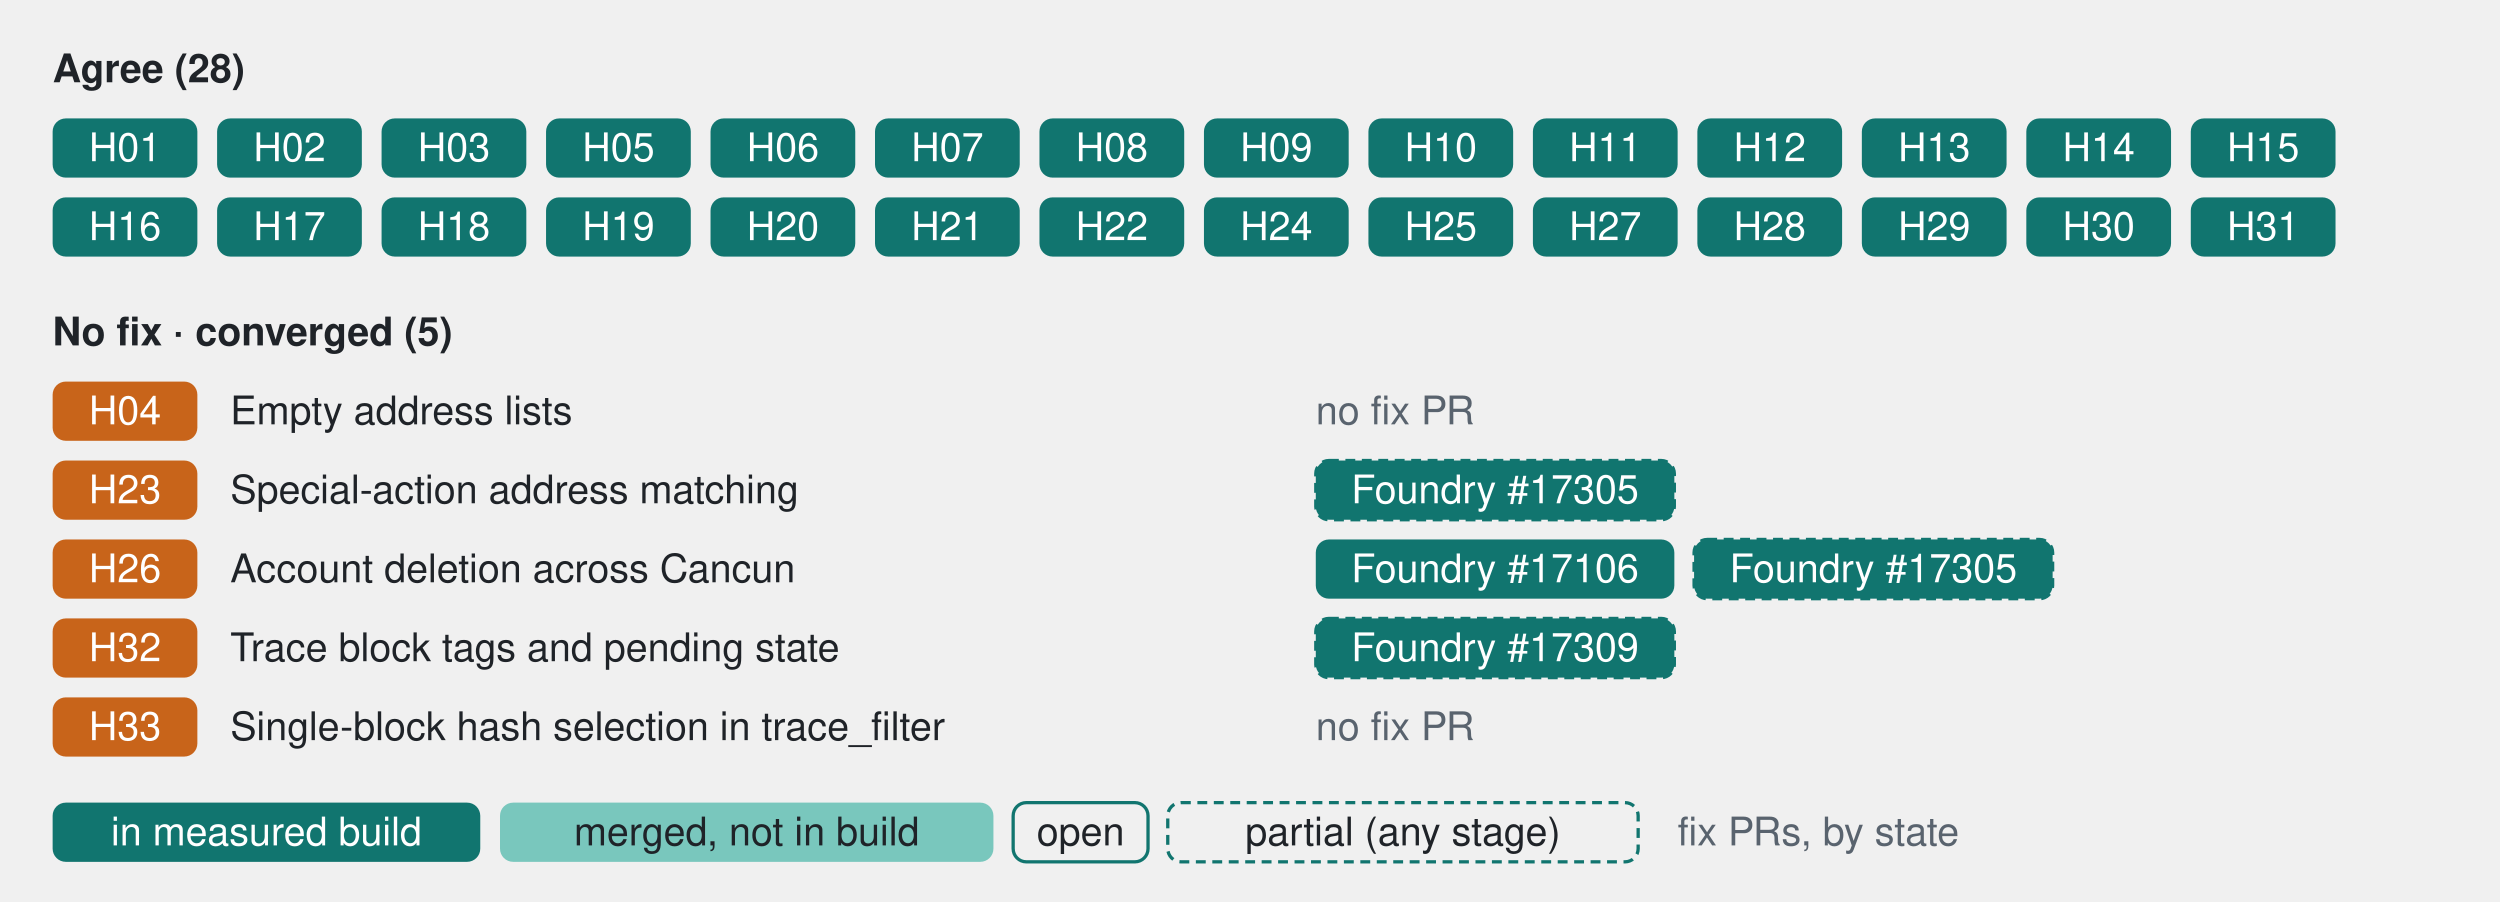
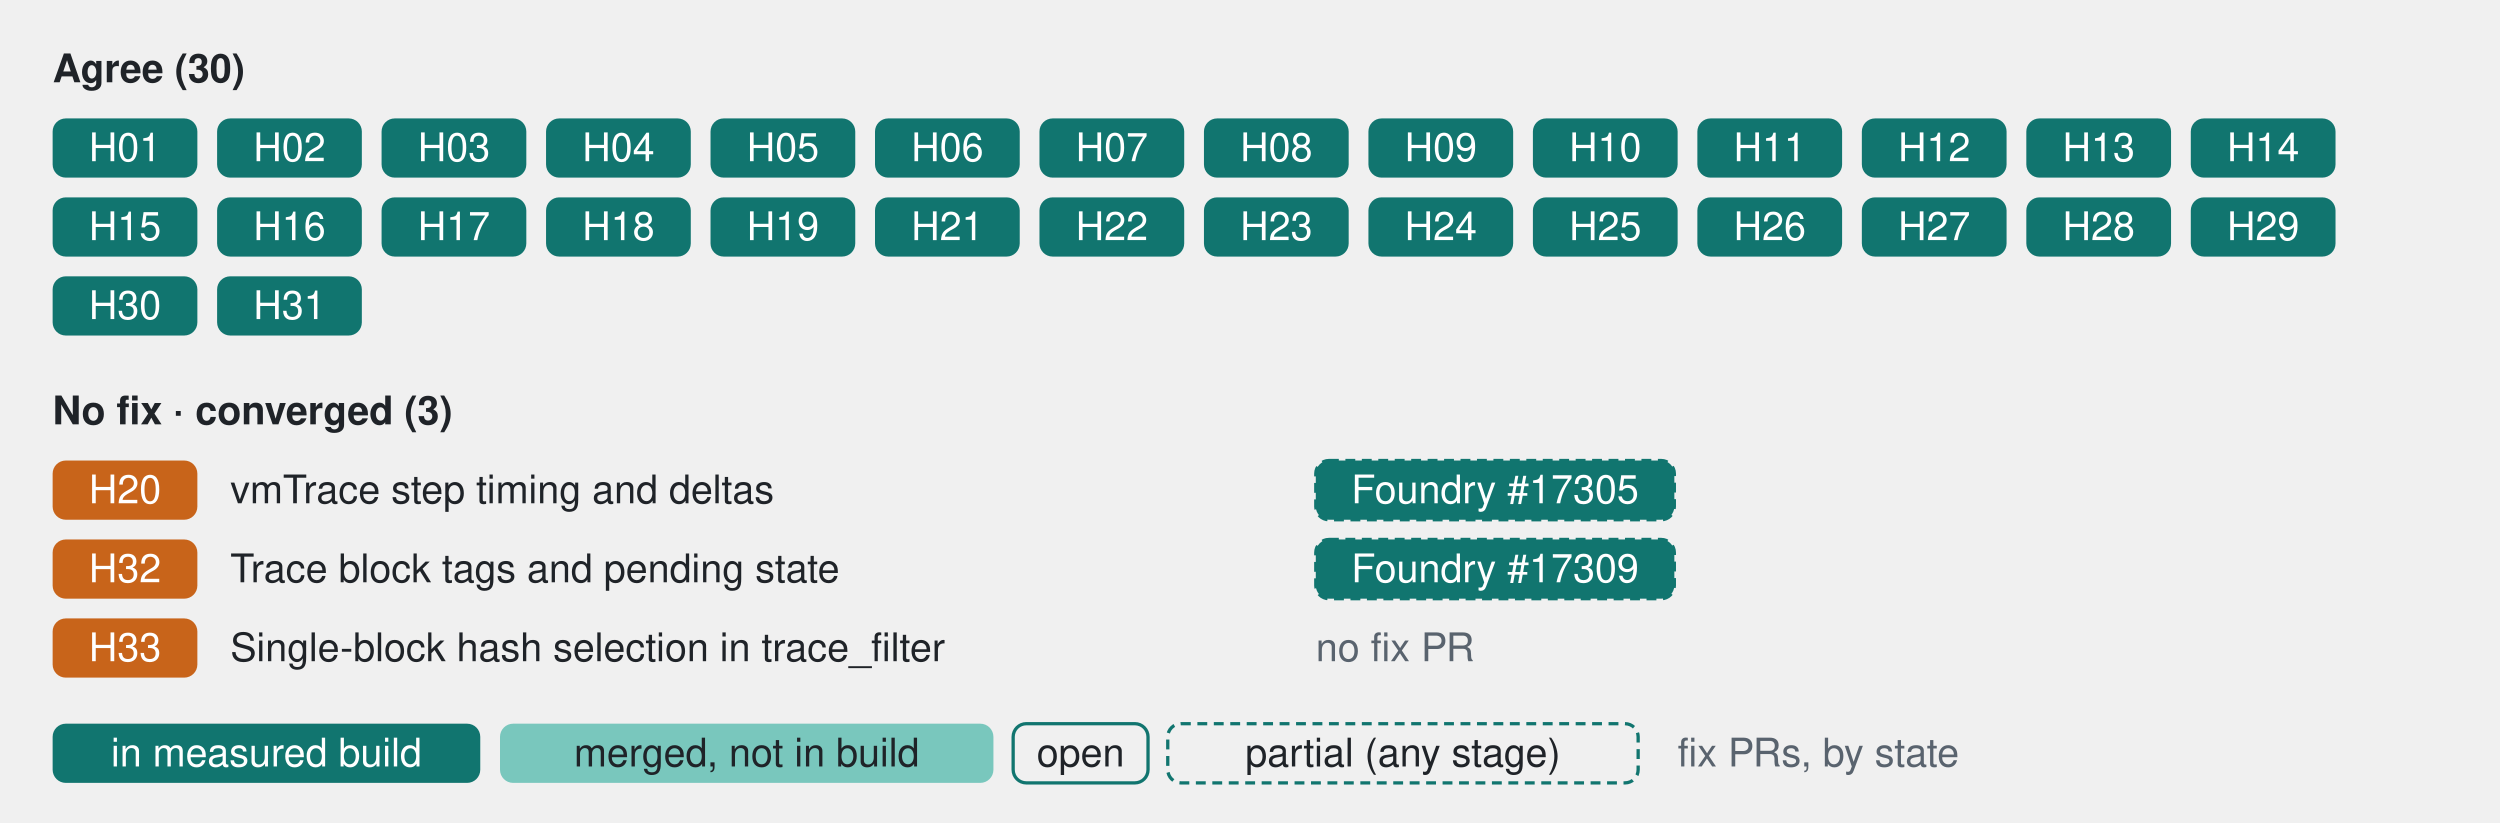
- <svg xmlns="http://www.w3.org/2000/svg" width="760" height="274" viewBox="0 0 760 274" role="img" aria-labelledby="title">
+ <svg xmlns="http://www.w3.org/2000/svg" width="760" height="250" viewBox="0 0 760 250" role="img" aria-labelledby="title">
  <style>text{font-family:-apple-system,BlinkMacSystemFont,"Segoe UI",Helvetica,Arial,sans-serif;font-size:12px}.head{font-weight:600}.partial{stroke-dasharray:3 2}.label{fill:#1f2328}.muted{fill:#59636e}.pr{fill:none;stroke:#11756f}.edge{stroke:#11756f}.b-agree{fill:#11756f}.n-agree{fill:#ffffff}.b-fix{fill:#79c7bd}.n-fix{fill:#1f2328}.b-converged{fill:#c8641a}.n-converged{fill:#ffffff}.b-review{fill:#f2b36b}.n-review{fill:#1f2328}.b-policy{fill:#8172c4}.n-policy{fill:#ffffff}.b-unmeasured{fill:#dde1e6}.n-unmeasured{fill:#1f2328}@media (prefers-color-scheme:dark){.label{fill:#e6edf3}.muted{fill:#9198a1}.pr{fill:none;stroke:#3aa59a}.edge{stroke:#3aa59a}.b-agree{fill:#3aa59a}.n-agree{fill:#0d1117}.b-fix{fill:#1a6b62}.n-fix{fill:#ffffff}.b-converged{fill:#e5843a}.n-converged{fill:#0d1117}.b-review{fill:#8f5420}.n-review{fill:#ffffff}.b-policy{fill:#9b8fe0}.n-policy{fill:#0d1117}.b-unmeasured{fill:#2d333b}.n-unmeasured{fill:#e6edf3}}</style>
-   <text class="label head" x="16" y="25">Agree (28)</text>
+   <text class="label head" x="16" y="25">Agree (30)</text>
  <rect class="b-agree" x="16" y="36" width="44" height="18" rx="4" />
  <text class="n-agree" x="38" y="49" text-anchor="middle">H01</text>
  <rect class="b-agree" x="66" y="36" width="44" height="18" rx="4" />
  <text class="n-agree" x="88" y="49" text-anchor="middle">H02</text>
  <rect class="b-agree" x="116" y="36" width="44" height="18" rx="4" />
  <text class="n-agree" x="138" y="49" text-anchor="middle">H03</text>
  <rect class="b-agree" x="166" y="36" width="44" height="18" rx="4" />
-   <text class="n-agree" x="188" y="49" text-anchor="middle">H05</text>
+   <text class="n-agree" x="188" y="49" text-anchor="middle">H04</text>
  <rect class="b-agree" x="216" y="36" width="44" height="18" rx="4" />
-   <text class="n-agree" x="238" y="49" text-anchor="middle">H06</text>
+   <text class="n-agree" x="238" y="49" text-anchor="middle">H05</text>
  <rect class="b-agree" x="266" y="36" width="44" height="18" rx="4" />
-   <text class="n-agree" x="288" y="49" text-anchor="middle">H07</text>
+   <text class="n-agree" x="288" y="49" text-anchor="middle">H06</text>
  <rect class="b-agree" x="316" y="36" width="44" height="18" rx="4" />
-   <text class="n-agree" x="338" y="49" text-anchor="middle">H08</text>
+   <text class="n-agree" x="338" y="49" text-anchor="middle">H07</text>
  <rect class="b-agree" x="366" y="36" width="44" height="18" rx="4" />
-   <text class="n-agree" x="388" y="49" text-anchor="middle">H09</text>
+   <text class="n-agree" x="388" y="49" text-anchor="middle">H08</text>
  <rect class="b-agree" x="416" y="36" width="44" height="18" rx="4" />
-   <text class="n-agree" x="438" y="49" text-anchor="middle">H10</text>
+   <text class="n-agree" x="438" y="49" text-anchor="middle">H09</text>
  <rect class="b-agree" x="466" y="36" width="44" height="18" rx="4" />
-   <text class="n-agree" x="488" y="49" text-anchor="middle">H11</text>
+   <text class="n-agree" x="488" y="49" text-anchor="middle">H10</text>
  <rect class="b-agree" x="516" y="36" width="44" height="18" rx="4" />
-   <text class="n-agree" x="538" y="49" text-anchor="middle">H12</text>
+   <text class="n-agree" x="538" y="49" text-anchor="middle">H11</text>
  <rect class="b-agree" x="566" y="36" width="44" height="18" rx="4" />
-   <text class="n-agree" x="588" y="49" text-anchor="middle">H13</text>
+   <text class="n-agree" x="588" y="49" text-anchor="middle">H12</text>
  <rect class="b-agree" x="616" y="36" width="44" height="18" rx="4" />
-   <text class="n-agree" x="638" y="49" text-anchor="middle">H14</text>
+   <text class="n-agree" x="638" y="49" text-anchor="middle">H13</text>
  <rect class="b-agree" x="666" y="36" width="44" height="18" rx="4" />
-   <text class="n-agree" x="688" y="49" text-anchor="middle">H15</text>
+   <text class="n-agree" x="688" y="49" text-anchor="middle">H14</text>
  <rect class="b-agree" x="16" y="60" width="44" height="18" rx="4" />
-   <text class="n-agree" x="38" y="73" text-anchor="middle">H16</text>
+   <text class="n-agree" x="38" y="73" text-anchor="middle">H15</text>
  <rect class="b-agree" x="66" y="60" width="44" height="18" rx="4" />
-   <text class="n-agree" x="88" y="73" text-anchor="middle">H17</text>
+   <text class="n-agree" x="88" y="73" text-anchor="middle">H16</text>
  <rect class="b-agree" x="116" y="60" width="44" height="18" rx="4" />
-   <text class="n-agree" x="138" y="73" text-anchor="middle">H18</text>
+   <text class="n-agree" x="138" y="73" text-anchor="middle">H17</text>
  <rect class="b-agree" x="166" y="60" width="44" height="18" rx="4" />
-   <text class="n-agree" x="188" y="73" text-anchor="middle">H19</text>
+   <text class="n-agree" x="188" y="73" text-anchor="middle">H18</text>
  <rect class="b-agree" x="216" y="60" width="44" height="18" rx="4" />
-   <text class="n-agree" x="238" y="73" text-anchor="middle">H20</text>
+   <text class="n-agree" x="238" y="73" text-anchor="middle">H19</text>
  <rect class="b-agree" x="266" y="60" width="44" height="18" rx="4" />
  <text class="n-agree" x="288" y="73" text-anchor="middle">H21</text>
  <rect class="b-agree" x="316" y="60" width="44" height="18" rx="4" />
  <text class="n-agree" x="338" y="73" text-anchor="middle">H22</text>
  <rect class="b-agree" x="366" y="60" width="44" height="18" rx="4" />
-   <text class="n-agree" x="388" y="73" text-anchor="middle">H24</text>
+   <text class="n-agree" x="388" y="73" text-anchor="middle">H23</text>
  <rect class="b-agree" x="416" y="60" width="44" height="18" rx="4" />
-   <text class="n-agree" x="438" y="73" text-anchor="middle">H25</text>
+   <text class="n-agree" x="438" y="73" text-anchor="middle">H24</text>
  <rect class="b-agree" x="466" y="60" width="44" height="18" rx="4" />
-   <text class="n-agree" x="488" y="73" text-anchor="middle">H27</text>
+   <text class="n-agree" x="488" y="73" text-anchor="middle">H25</text>
  <rect class="b-agree" x="516" y="60" width="44" height="18" rx="4" />
-   <text class="n-agree" x="538" y="73" text-anchor="middle">H28</text>
+   <text class="n-agree" x="538" y="73" text-anchor="middle">H26</text>
  <rect class="b-agree" x="566" y="60" width="44" height="18" rx="4" />
-   <text class="n-agree" x="588" y="73" text-anchor="middle">H29</text>
+   <text class="n-agree" x="588" y="73" text-anchor="middle">H27</text>
  <rect class="b-agree" x="616" y="60" width="44" height="18" rx="4" />
-   <text class="n-agree" x="638" y="73" text-anchor="middle">H30</text>
+   <text class="n-agree" x="638" y="73" text-anchor="middle">H28</text>
  <rect class="b-agree" x="666" y="60" width="44" height="18" rx="4" />
-   <text class="n-agree" x="688" y="73" text-anchor="middle">H31</text>
-   <text class="label head" x="16" y="105">No fix · converged (5)</text>
-   <rect class="b-converged" x="16" y="116" width="44" height="18" rx="4" />
-   <text class="n-converged" x="38" y="129" text-anchor="middle">H04</text>
-   <text class="label" x="70" y="129">Empty address lists</text>
-   <text class="muted" x="400" y="129">no fix PR</text>
+   <text class="n-agree" x="688" y="73" text-anchor="middle">H29</text>
+   <rect class="b-agree" x="16" y="84" width="44" height="18" rx="4" />
+   <text class="n-agree" x="38" y="97" text-anchor="middle">H30</text>
+   <rect class="b-agree" x="66" y="84" width="44" height="18" rx="4" />
+   <text class="n-agree" x="88" y="97" text-anchor="middle">H31</text>
+   <text class="label head" x="16" y="129">No fix · converged (3)</text>
  <rect class="b-converged" x="16" y="140" width="44" height="18" rx="4" />
-   <text class="n-converged" x="38" y="153" text-anchor="middle">H23</text>
-   <text class="label" x="70" y="153">Special-action address matching</text>
+   <text class="n-converged" x="38" y="153" text-anchor="middle">H20</text>
+   <text class="label" x="70" y="153">vmTrace step timing and deltas</text>
  <rect class="b-agree edge partial" x="400" y="140" width="109" height="18" rx="4" />
  <text class="n-agree" x="454.5" y="153" text-anchor="middle">Foundry #17305</text>
  <rect class="b-converged" x="16" y="164" width="44" height="18" rx="4" />
-   <text class="n-converged" x="38" y="177" text-anchor="middle">H26</text>
-   <text class="label" x="70" y="177">Account deletion across Cancun</text>
-   <rect class="b-agree" x="400" y="164" width="109" height="18" rx="4" />
-   <text class="n-agree" x="454.5" y="177" text-anchor="middle">Foundry #17106</text>
-   <rect class="b-agree edge partial" x="515" y="164" width="109" height="18" rx="4" />
-   <text class="n-agree" x="569.5" y="177" text-anchor="middle">Foundry #17305</text>
+   <text class="n-converged" x="38" y="177" text-anchor="middle">H32</text>
+   <text class="label" x="70" y="177">Trace block tags and pending state</text>
+   <rect class="b-agree edge partial" x="400" y="164" width="109" height="18" rx="4" />
+   <text class="n-agree" x="454.5" y="177" text-anchor="middle">Foundry #17309</text>
  <rect class="b-converged" x="16" y="188" width="44" height="18" rx="4" />
-   <text class="n-converged" x="38" y="201" text-anchor="middle">H32</text>
-   <text class="label" x="70" y="201">Trace block tags and pending state</text>
-   <rect class="b-agree edge partial" x="400" y="188" width="109" height="18" rx="4" />
-   <text class="n-agree" x="454.5" y="201" text-anchor="middle">Foundry #17309</text>
-   <rect class="b-converged" x="16" y="212" width="44" height="18" rx="4" />
-   <text class="n-converged" x="38" y="225" text-anchor="middle">H33</text>
-   <text class="label" x="70" y="225">Single-block hash selection in trace_filter</text>
-   <text class="muted" x="400" y="225">no fix PR</text>
-   <rect class="b-agree" x="16" y="244" width="130" height="18" rx="4" />
-   <text class="n-agree" x="81" y="257" text-anchor="middle">in measured build</text>
-   <rect class="b-fix" x="152" y="244" width="150" height="18" rx="4" />
-   <text class="n-fix" x="227" y="257" text-anchor="middle">merged, not in build</text>
-   <rect class="pr" x="308" y="244" width="41" height="18" rx="4" />
-   <text class="label" x="328.5" y="257" text-anchor="middle">open</text>
-   <rect class="pr partial" x="355" y="244" width="143" height="18" rx="4" />
-   <text class="label" x="426.5" y="257" text-anchor="middle">partial (any stage)</text>
-   <text class="muted" x="510" y="257">fix PRs, by state</text>
+   <text class="n-converged" x="38" y="201" text-anchor="middle">H33</text>
+   <text class="label" x="70" y="201">Single-block hash selection in trace_filter</text>
+   <text class="muted" x="400" y="201">no fix PR</text>
+   <rect class="b-agree" x="16" y="220" width="130" height="18" rx="4" />
+   <text class="n-agree" x="81" y="233" text-anchor="middle">in measured build</text>
+   <rect class="b-fix" x="152" y="220" width="150" height="18" rx="4" />
+   <text class="n-fix" x="227" y="233" text-anchor="middle">merged, not in build</text>
+   <rect class="pr" x="308" y="220" width="41" height="18" rx="4" />
+   <text class="label" x="328.5" y="233" text-anchor="middle">open</text>
+   <rect class="pr partial" x="355" y="220" width="143" height="18" rx="4" />
+   <text class="label" x="426.5" y="233" text-anchor="middle">partial (any stage)</text>
+   <text class="muted" x="510" y="233">fix PRs, by state</text>
</svg>
